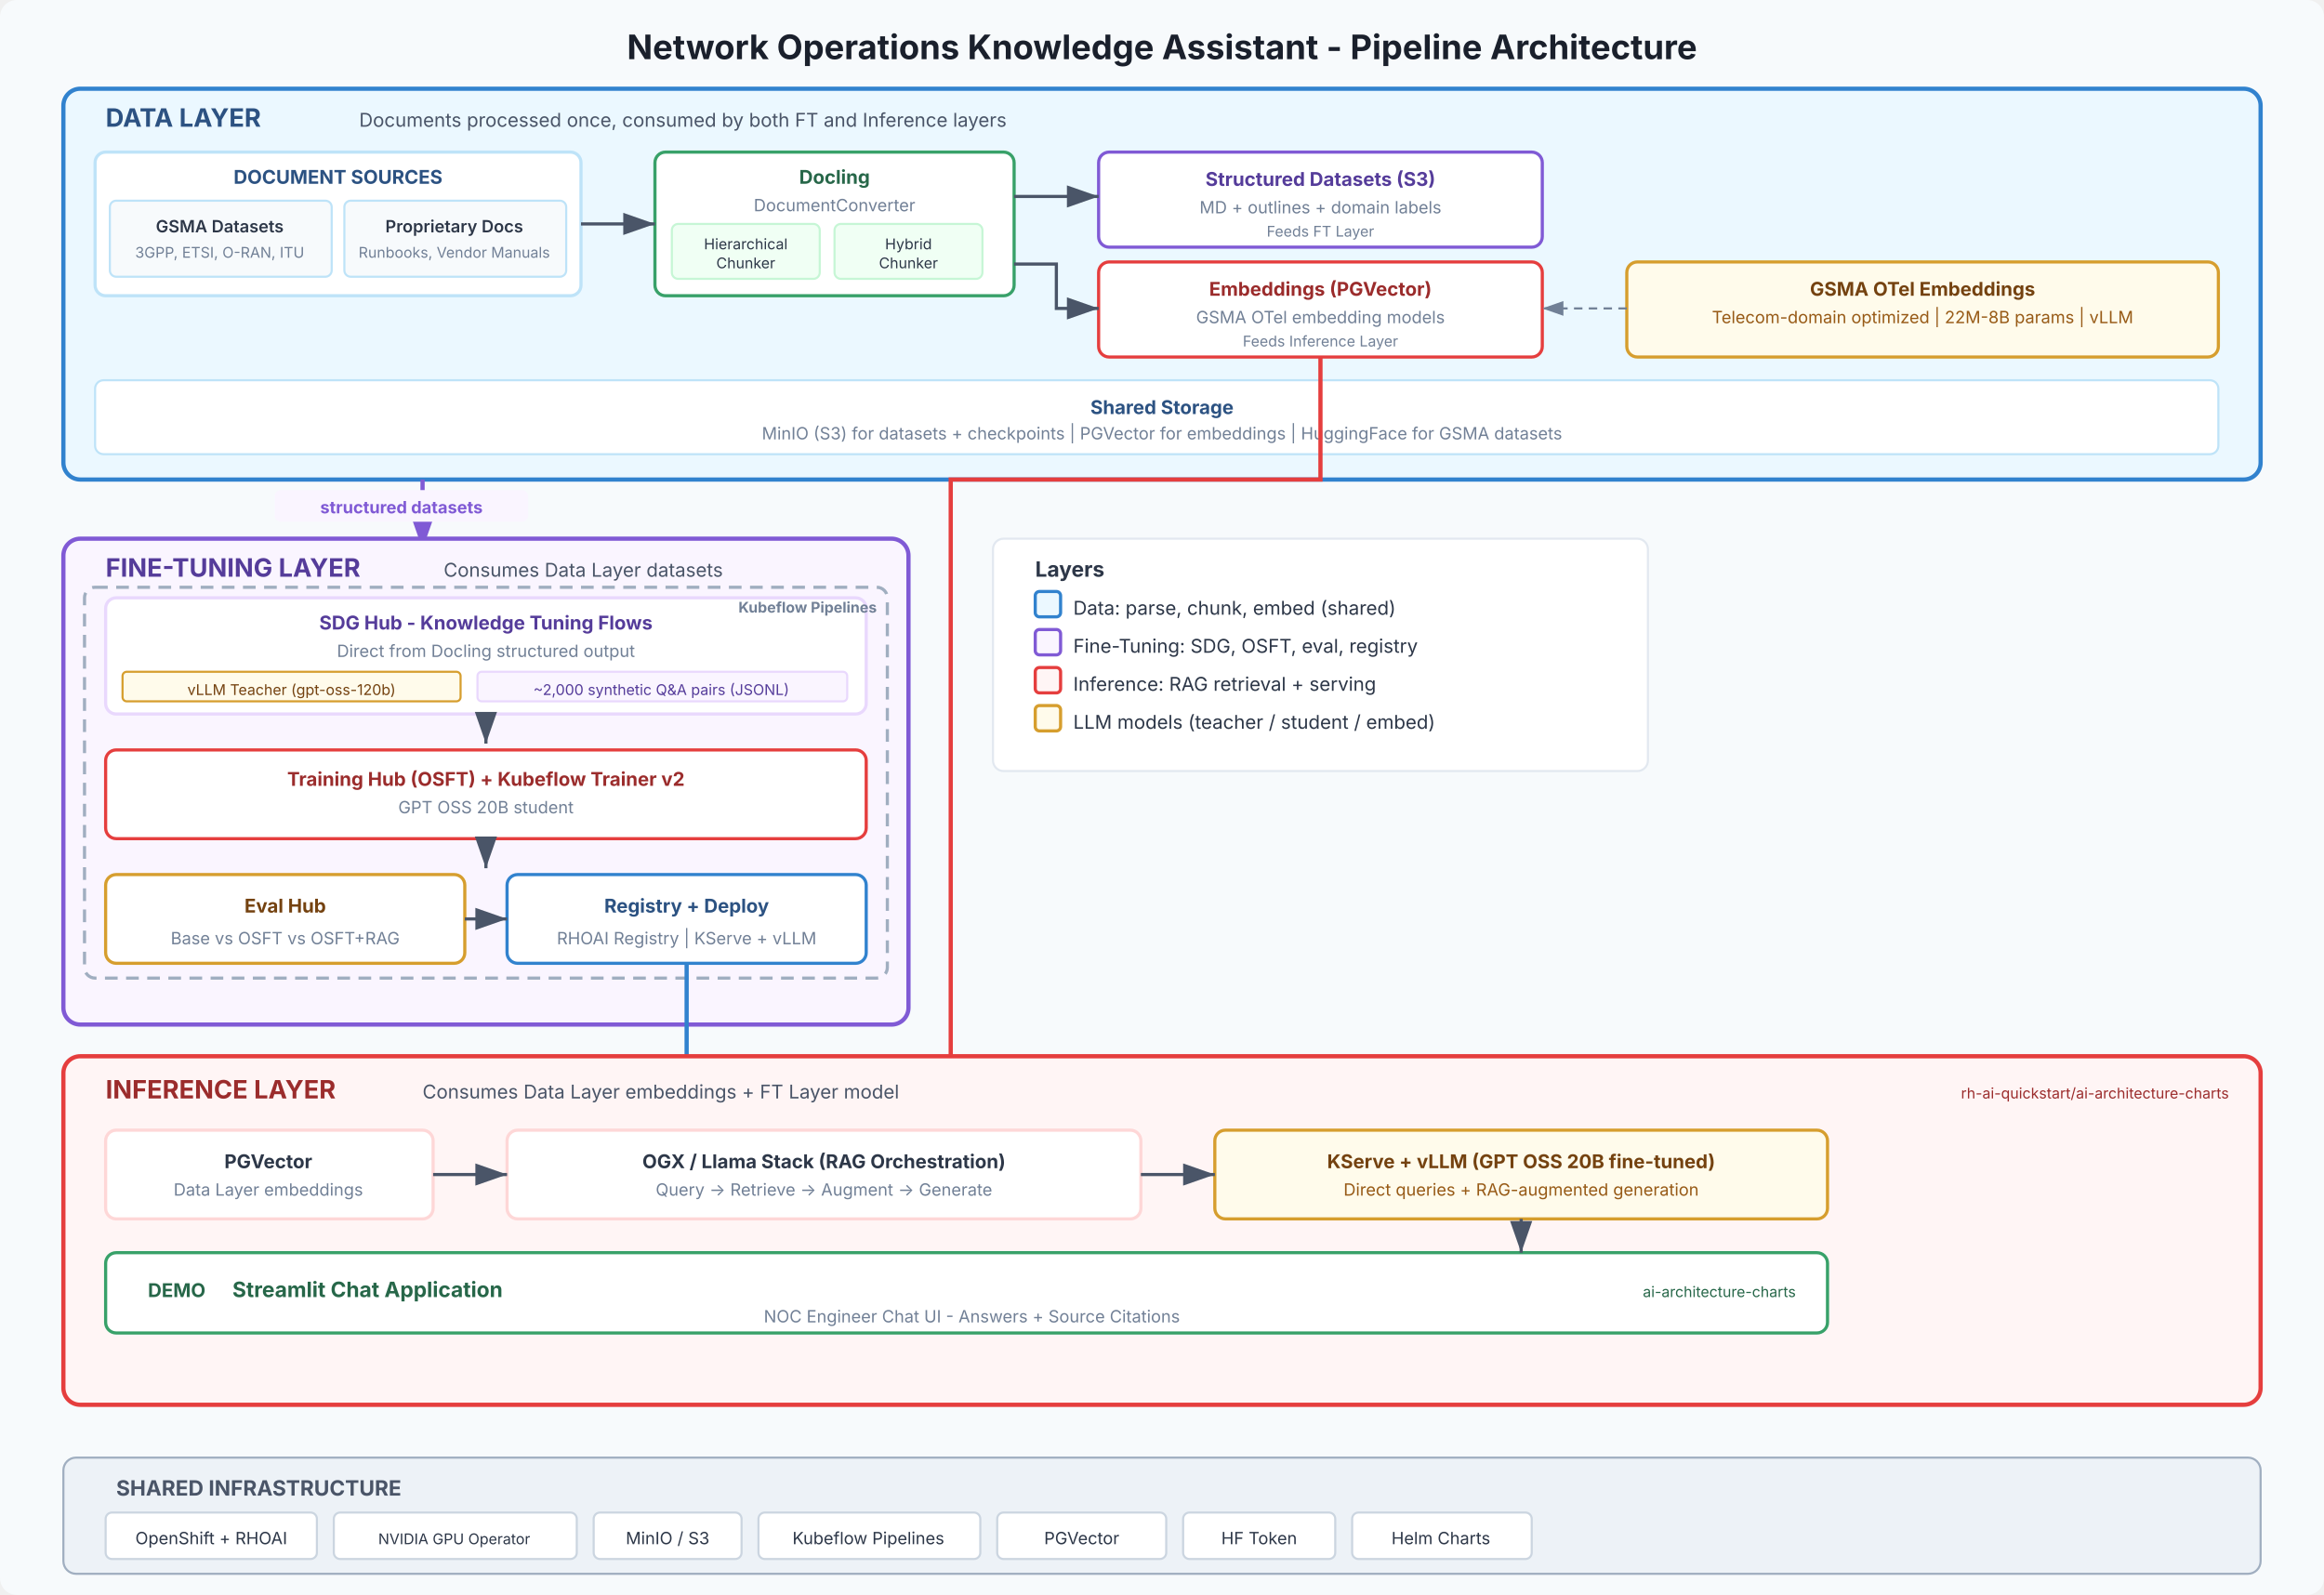
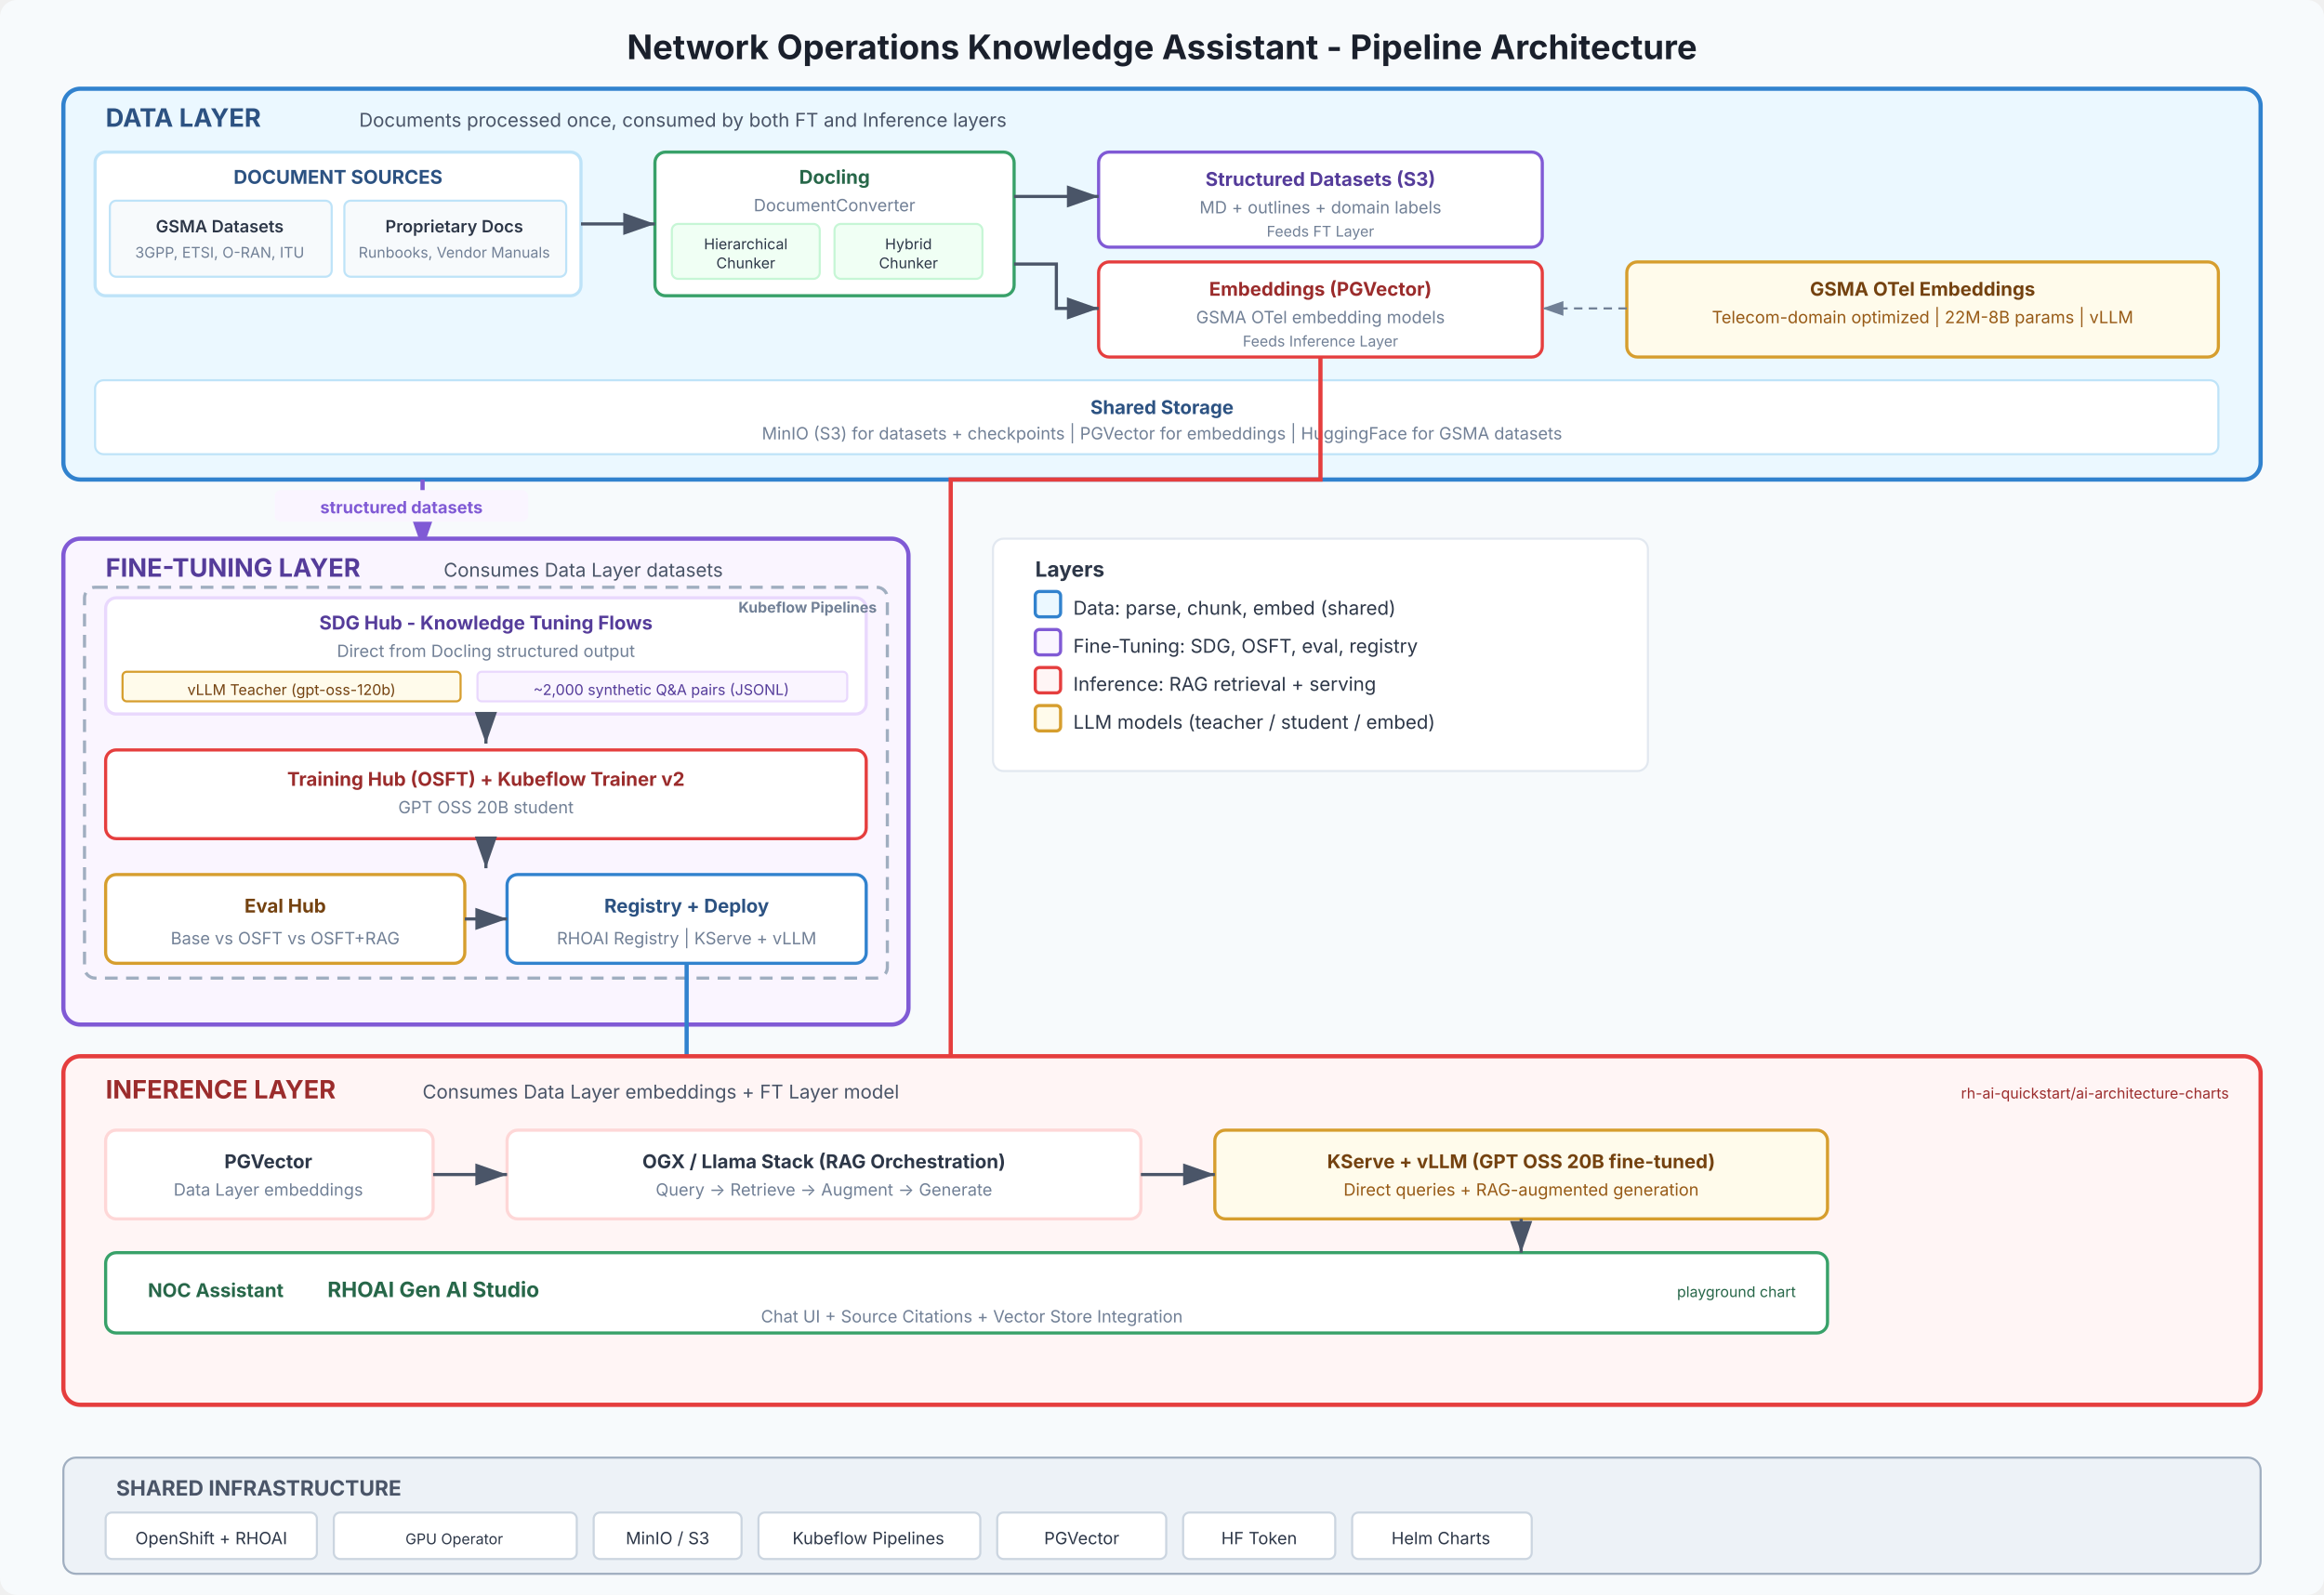
<svg xmlns="http://www.w3.org/2000/svg" viewBox="0 0 1100 755" font-family="Inter, -apple-system, sans-serif" font-size="12">
  <defs>
    <marker id="arrowhead" markerWidth="10" markerHeight="7" refX="10" refY="3.5" orient="auto">
      <polygon points="0 0, 10 3.5, 0 7" fill="#4a5568" />
    </marker>
    <marker id="arrowhead-blue" markerWidth="10" markerHeight="7" refX="10" refY="3.5" orient="auto">
      <polygon points="0 0, 10 3.5, 0 7" fill="#2b6cb0" />
    </marker>
    <marker id="arrowhead-purple" markerWidth="10" markerHeight="7" refX="10" refY="3.5" orient="auto">
      <polygon points="0 0, 10 3.5, 0 7" fill="#805ad5" />
    </marker>
    <marker id="arrowhead-red" markerWidth="10" markerHeight="7" refX="10" refY="3.5" orient="auto">
      <polygon points="0 0, 10 3.5, 0 7" fill="#e53e3e" />
    </marker>
    <marker id="arrowhead-dashed" markerWidth="10" markerHeight="7" refX="10" refY="3.5" orient="auto">
      <polygon points="0 0, 10 3.5, 0 7" fill="#718096" />
    </marker>
  </defs>
  <rect width="1100" height="755" fill="#f7fafc" rx="8" />
  <text x="550" y="28" text-anchor="middle" font-size="16" font-weight="bold" fill="#1a202c">Network Operations Knowledge Assistant - Pipeline Architecture</text>
  <rect x="30" y="42" width="1040" height="185" rx="8" fill="#ebf8ff" stroke="#3182ce" stroke-width="2" />
  <text x="50" y="60" font-size="12" font-weight="bold" fill="#2c5282">DATA LAYER</text>
  <text x="170" y="60" font-size="9" fill="#4a5568">Documents processed once, consumed by both FT and Inference layers</text>
  <rect x="45" y="72" width="230" height="68" rx="5" fill="white" stroke="#bee3f8" stroke-width="1.5" />
  <text x="160" y="87" text-anchor="middle" font-size="9" font-weight="bold" fill="#2c5282">DOCUMENT SOURCES</text>
  <rect x="52" y="95" width="105" height="36" rx="3" fill="#f7fafc" stroke="#bee3f8" stroke-width="1" />
  <text x="104" y="110" text-anchor="middle" font-size="8" font-weight="600" fill="#2d3748">GSMA Datasets</text>
  <text x="104" y="122" text-anchor="middle" font-size="7" fill="#718096">3GPP, ETSI, O-RAN, ITU</text>
  <rect x="163" y="95" width="105" height="36" rx="3" fill="#f7fafc" stroke="#bee3f8" stroke-width="1" />
  <text x="215" y="110" text-anchor="middle" font-size="8" font-weight="600" fill="#2d3748">Proprietary Docs</text>
  <text x="215" y="122" text-anchor="middle" font-size="7" fill="#718096">Runbooks, Vendor Manuals</text>
  <rect x="310" y="72" width="170" height="68" rx="5" fill="white" stroke="#38a169" stroke-width="1.5" />
  <text x="395" y="87" text-anchor="middle" font-size="9" font-weight="bold" fill="#276749">Docling</text>
  <text x="395" y="100" text-anchor="middle" font-size="8" fill="#718096">DocumentConverter</text>
  <rect x="318" y="106" width="70" height="26" rx="3" fill="#f0fff4" stroke="#c6f6d5" stroke-width="1" />
  <text x="353" y="118" text-anchor="middle" font-size="7" fill="#2d3748">Hierarchical</text>
  <text x="353" y="127" text-anchor="middle" font-size="7" fill="#2d3748">Chunker</text>
  <rect x="395" y="106" width="70" height="26" rx="3" fill="#f0fff4" stroke="#c6f6d5" stroke-width="1" />
  <text x="430" y="118" text-anchor="middle" font-size="7" fill="#2d3748">Hybrid</text>
  <text x="430" y="127" text-anchor="middle" font-size="7" fill="#2d3748">Chunker</text>
  <line x1="275" y1="106" x2="310" y2="106" stroke="#4a5568" stroke-width="1.5" marker-end="url(#arrowhead)" />
  <rect x="520" y="72" width="210" height="45" rx="5" fill="white" stroke="#805ad5" stroke-width="1.5" />
  <text x="625" y="88" text-anchor="middle" font-size="9" font-weight="bold" fill="#553c9a">Structured Datasets (S3)</text>
  <text x="625" y="101" text-anchor="middle" font-size="8" fill="#718096">MD + outlines + domain labels</text>
  <text x="625" y="112" text-anchor="middle" font-size="7" fill="#718096">Feeds FT Layer</text>
  <rect x="520" y="124" width="210" height="45" rx="5" fill="white" stroke="#e53e3e" stroke-width="1.5" />
  <text x="625" y="140" text-anchor="middle" font-size="9" font-weight="bold" fill="#9b2c2c">Embeddings (PGVector)</text>
  <text x="625" y="153" text-anchor="middle" font-size="8" fill="#718096">GSMA OTel embedding models</text>
  <text x="625" y="164" text-anchor="middle" font-size="7" fill="#718096">Feeds Inference Layer</text>
  <line x1="480" y1="93" x2="520" y2="93" stroke="#4a5568" stroke-width="1.5" marker-end="url(#arrowhead)" />
  <path d="M 480 125 L 500 125 L 500 146 L 520 146" fill="none" stroke="#4a5568" stroke-width="1.5" marker-end="url(#arrowhead)" />
  <rect x="770" y="124" width="280" height="45" rx="5" fill="#fffbeb" stroke="#d69e2e" stroke-width="1.5" />
  <text x="910" y="140" text-anchor="middle" font-size="9" font-weight="bold" fill="#744210">GSMA OTel Embeddings</text>
  <text x="910" y="153" text-anchor="middle" font-size="8" fill="#975a16">Telecom-domain optimized | 22M-8B params | vLLM</text>
  <line x1="770" y1="146" x2="730" y2="146" stroke="#718096" stroke-width="1" stroke-dasharray="4,3" marker-end="url(#arrowhead-dashed)" />
  <rect x="45" y="180" width="1005" height="35" rx="4" fill="white" stroke="#bee3f8" stroke-width="1" />
  <text x="550" y="196" text-anchor="middle" font-size="9" font-weight="bold" fill="#2c5282">Shared Storage</text>
  <text x="550" y="208" text-anchor="middle" font-size="8" fill="#718096">MinIO (S3) for datasets + checkpoints | PGVector for embeddings | HuggingFace for GSMA datasets</text>
  <path d="M 200 227 L 200 260" fill="none" stroke="#805ad5" stroke-width="2" marker-end="url(#arrowhead-purple)" />
  <rect x="130" y="232" width="120" height="15" rx="3" fill="#faf5ff" stroke="none" />
  <text x="190" y="243" text-anchor="middle" font-size="8" font-weight="bold" fill="#805ad5">structured datasets</text>
  <rect x="30" y="255" width="400" height="230" rx="8" fill="#faf5ff" stroke="#805ad5" stroke-width="2" />
  <text x="50" y="273" font-size="12" font-weight="bold" fill="#553c9a">FINE-TUNING LAYER</text>
  <text x="210" y="273" font-size="9" fill="#4a5568">Consumes Data Layer datasets</text>
  <rect x="50" y="283" width="360" height="55" rx="5" fill="white" stroke="#e9d8fd" stroke-width="1.5" />
  <text x="230" y="298" text-anchor="middle" font-size="9" font-weight="bold" fill="#553c9a">SDG Hub - Knowledge Tuning Flows</text>
  <text x="230" y="311" text-anchor="middle" font-size="8" fill="#718096">Direct from Docling structured output</text>
  <rect x="58" y="318" width="160" height="14" rx="2" fill="#fffbeb" stroke="#d69e2e" stroke-width="1" />
  <text x="138" y="329" text-anchor="middle" font-size="7" fill="#744210">vLLM Teacher (gpt-oss-120b)</text>
  <rect x="226" y="318" width="175" height="14" rx="2" fill="#faf5ff" stroke="#e9d8fd" stroke-width="1" />
  <text x="313" y="329" text-anchor="middle" font-size="7" fill="#553c9a">~2,000 synthetic Q&amp;A pairs (JSONL)</text>
  <line x1="230" y1="338" x2="230" y2="352" stroke="#4a5568" stroke-width="1.5" marker-end="url(#arrowhead)" />
  <rect x="50" y="355" width="360" height="42" rx="5" fill="white" stroke="#e53e3e" stroke-width="1.5" />
  <text x="230" y="372" text-anchor="middle" font-size="9" font-weight="bold" fill="#9b2c2c">Training Hub (OSFT) + Kubeflow Trainer v2</text>
  <text x="230" y="385" text-anchor="middle" font-size="8" fill="#718096">GPT OSS 20B student</text>
  <line x1="230" y1="397" x2="230" y2="411" stroke="#4a5568" stroke-width="1.5" marker-end="url(#arrowhead)" />
  <rect x="50" y="414" width="170" height="42" rx="5" fill="white" stroke="#d69e2e" stroke-width="1.5" />
  <text x="135" y="432" text-anchor="middle" font-size="9" font-weight="bold" fill="#744210">Eval Hub</text>
  <text x="135" y="447" text-anchor="middle" font-size="8" fill="#718096">Base vs OSFT vs OSFT+RAG</text>
  <rect x="240" y="414" width="170" height="42" rx="5" fill="white" stroke="#3182ce" stroke-width="1.5" />
  <text x="325" y="432" text-anchor="middle" font-size="9" font-weight="bold" fill="#2c5282">Registry + Deploy</text>
  <text x="325" y="447" text-anchor="middle" font-size="8" fill="#718096">RHOAI Registry | KServe + vLLM</text>
  <line x1="220" y1="435" x2="240" y2="435" stroke="#4a5568" stroke-width="1.5" marker-end="url(#arrowhead)" />
  <rect x="40" y="278" width="380" height="185" rx="5" fill="none" stroke="#a0aec0" stroke-width="1.5" stroke-dasharray="6,4" />
  <text x="415" y="290" text-anchor="end" font-size="7" font-weight="bold" fill="#718096">Kubeflow Pipelines</text>
  <path d="M 325 456 L 325 510 L 745 510 L 745 530" fill="none" stroke="#3182ce" stroke-width="2" marker-end="url(#arrowhead-blue)" />
  <rect x="475" y="502" width="85" height="14" rx="3" fill="#f7fafc" stroke="none" />
  <text x="517" y="512" text-anchor="middle" font-size="8" fill="#3182ce">deploy model</text>
  <path d="M 625 169 L 625 227 L 450 227 L 450 510 L 130 510 L 130 530" fill="none" stroke="#e53e3e" stroke-width="2" marker-end="url(#arrowhead-red)" />
  <rect x="213" y="502" width="72" height="14" rx="3" fill="#f7fafc" stroke="none" />
  <text x="249" y="512" text-anchor="middle" font-size="8" fill="#9b2c2c">embeddings</text>
  <rect x="30" y="500" width="1040" height="165" rx="8" fill="#fff5f5" stroke="#e53e3e" stroke-width="2" />
  <text x="50" y="520" font-size="12" font-weight="bold" fill="#9b2c2c">INFERENCE LAYER</text>
  <text x="200" y="520" font-size="9" fill="#4a5568">Consumes Data Layer embeddings + FT Layer model</text>
  <text x="1055" y="520" text-anchor="end" font-size="7" fill="#9b2c2c">rh-ai-quickstart/ai-architecture-charts</text>
  <rect x="50" y="535" width="155" height="42" rx="5" fill="white" stroke="#fed7d7" stroke-width="1.5" />
  <text x="127" y="553" text-anchor="middle" font-size="9" font-weight="bold" fill="#2d3748">PGVector</text>
  <text x="127" y="566" text-anchor="middle" font-size="8" fill="#718096">Data Layer embeddings</text>
  <rect x="240" y="535" width="300" height="42" rx="5" fill="white" stroke="#fed7d7" stroke-width="1.5" />
  <text x="390" y="553" text-anchor="middle" font-size="9" font-weight="bold" fill="#2d3748">OGX / Llama Stack (RAG Orchestration)</text>
  <text x="390" y="566" text-anchor="middle" font-size="8" fill="#718096">Query -&gt; Retrieve -&gt; Augment -&gt; Generate</text>
  <rect x="575" y="535" width="290" height="42" rx="5" fill="#fffbeb" stroke="#d69e2e" stroke-width="1.5" />
  <text x="720" y="553" text-anchor="middle" font-size="9" font-weight="bold" fill="#744210">KServe + vLLM (GPT OSS 20B fine-tuned)</text>
  <text x="720" y="566" text-anchor="middle" font-size="8" fill="#975a16">Direct queries + RAG-augmented generation</text>
  <line x1="205" y1="556" x2="240" y2="556" stroke="#4a5568" stroke-width="1.5" marker-end="url(#arrowhead)" />
  <line x1="540" y1="556" x2="575" y2="556" stroke="#4a5568" stroke-width="1.5" marker-end="url(#arrowhead)" />
  <rect x="50" y="593" width="815" height="38" rx="5" fill="white" stroke="#38a169" stroke-width="1.5" />
-   <text x="70" y="614" font-size="9" font-weight="bold" fill="#276749">DEMO</text>
-   <text x="110" y="614" font-size="10" font-weight="bold" fill="#276749">Streamlit Chat Application</text>
-   <text x="850" y="614" text-anchor="end" font-size="7" fill="#276749">ai-architecture-charts</text>
-   <text x="460" y="626" text-anchor="middle" font-size="8" fill="#718096">NOC Engineer Chat UI - Answers + Source Citations</text>
+   <text x="70" y="614" font-size="9" font-weight="bold" fill="#276749">NOC Assistant</text>
+   <text x="155" y="614" font-size="10" font-weight="bold" fill="#276749">RHOAI Gen AI Studio</text>
+   <text x="850" y="614" text-anchor="end" font-size="7" fill="#276749">playground chart</text>
+   <text x="460" y="626" text-anchor="middle" font-size="8" fill="#718096">Chat UI + Source Citations + Vector Store Integration</text>
  <line x1="720" y1="577" x2="720" y2="593" stroke="#4a5568" stroke-width="1.5" marker-end="url(#arrowhead)" />
  <rect x="30" y="690" width="1040" height="55" rx="6" fill="#edf2f7" stroke="#a0aec0" stroke-width="1" />
  <text x="55" y="708" font-size="10" font-weight="bold" fill="#4a5568">SHARED INFRASTRUCTURE</text>
  <rect x="50" y="716" width="100" height="22" rx="3" fill="white" stroke="#cbd5e0" stroke-width="1" />
  <text x="100" y="731" text-anchor="middle" font-size="8" fill="#2d3748">OpenShift + RHOAI</text>
  <rect x="158" y="716" width="115" height="22" rx="3" fill="white" stroke="#cbd5e0" stroke-width="1" />
-   <text x="215" y="731" text-anchor="middle" font-size="7" fill="#2d3748">NVIDIA GPU Operator</text>
+   <text x="215" y="731" text-anchor="middle" font-size="7" fill="#2d3748">GPU Operator</text>
  <rect x="281" y="716" width="70" height="22" rx="3" fill="white" stroke="#cbd5e0" stroke-width="1" />
  <text x="316" y="731" text-anchor="middle" font-size="8" fill="#2d3748">MinIO / S3</text>
  <rect x="359" y="716" width="105" height="22" rx="3" fill="white" stroke="#cbd5e0" stroke-width="1" />
  <text x="411" y="731" text-anchor="middle" font-size="8" fill="#2d3748">Kubeflow Pipelines</text>
  <rect x="472" y="716" width="80" height="22" rx="3" fill="white" stroke="#cbd5e0" stroke-width="1" />
  <text x="512" y="731" text-anchor="middle" font-size="8" fill="#2d3748">PGVector</text>
  <rect x="560" y="716" width="72" height="22" rx="3" fill="white" stroke="#cbd5e0" stroke-width="1" />
  <text x="596" y="731" text-anchor="middle" font-size="8" fill="#2d3748">HF Token</text>
  <rect x="640" y="716" width="85" height="22" rx="3" fill="white" stroke="#cbd5e0" stroke-width="1" />
  <text x="682" y="731" text-anchor="middle" font-size="8" fill="#2d3748">Helm Charts</text>
  <rect x="470" y="255" width="310" height="110" rx="5" fill="white" stroke="#e2e8f0" stroke-width="1" />
  <text x="490" y="273" font-size="10" font-weight="bold" fill="#2d3748">Layers</text>
  <rect x="490" y="280" width="12" height="12" rx="2" fill="#ebf8ff" stroke="#3182ce" stroke-width="1.5" />
  <text x="508" y="291" font-size="9" fill="#2d3748">Data: parse, chunk, embed (shared)</text>
  <rect x="490" y="298" width="12" height="12" rx="2" fill="#faf5ff" stroke="#805ad5" stroke-width="1.5" />
  <text x="508" y="309" font-size="9" fill="#2d3748">Fine-Tuning: SDG, OSFT, eval, registry</text>
  <rect x="490" y="316" width="12" height="12" rx="2" fill="#fff5f5" stroke="#e53e3e" stroke-width="1.5" />
  <text x="508" y="327" font-size="9" fill="#2d3748">Inference: RAG retrieval + serving</text>
  <rect x="490" y="334" width="12" height="12" rx="2" fill="#fffbeb" stroke="#d69e2e" stroke-width="1.5" />
  <text x="508" y="345" font-size="9" fill="#2d3748">LLM models (teacher / student / embed)</text>
</svg>
